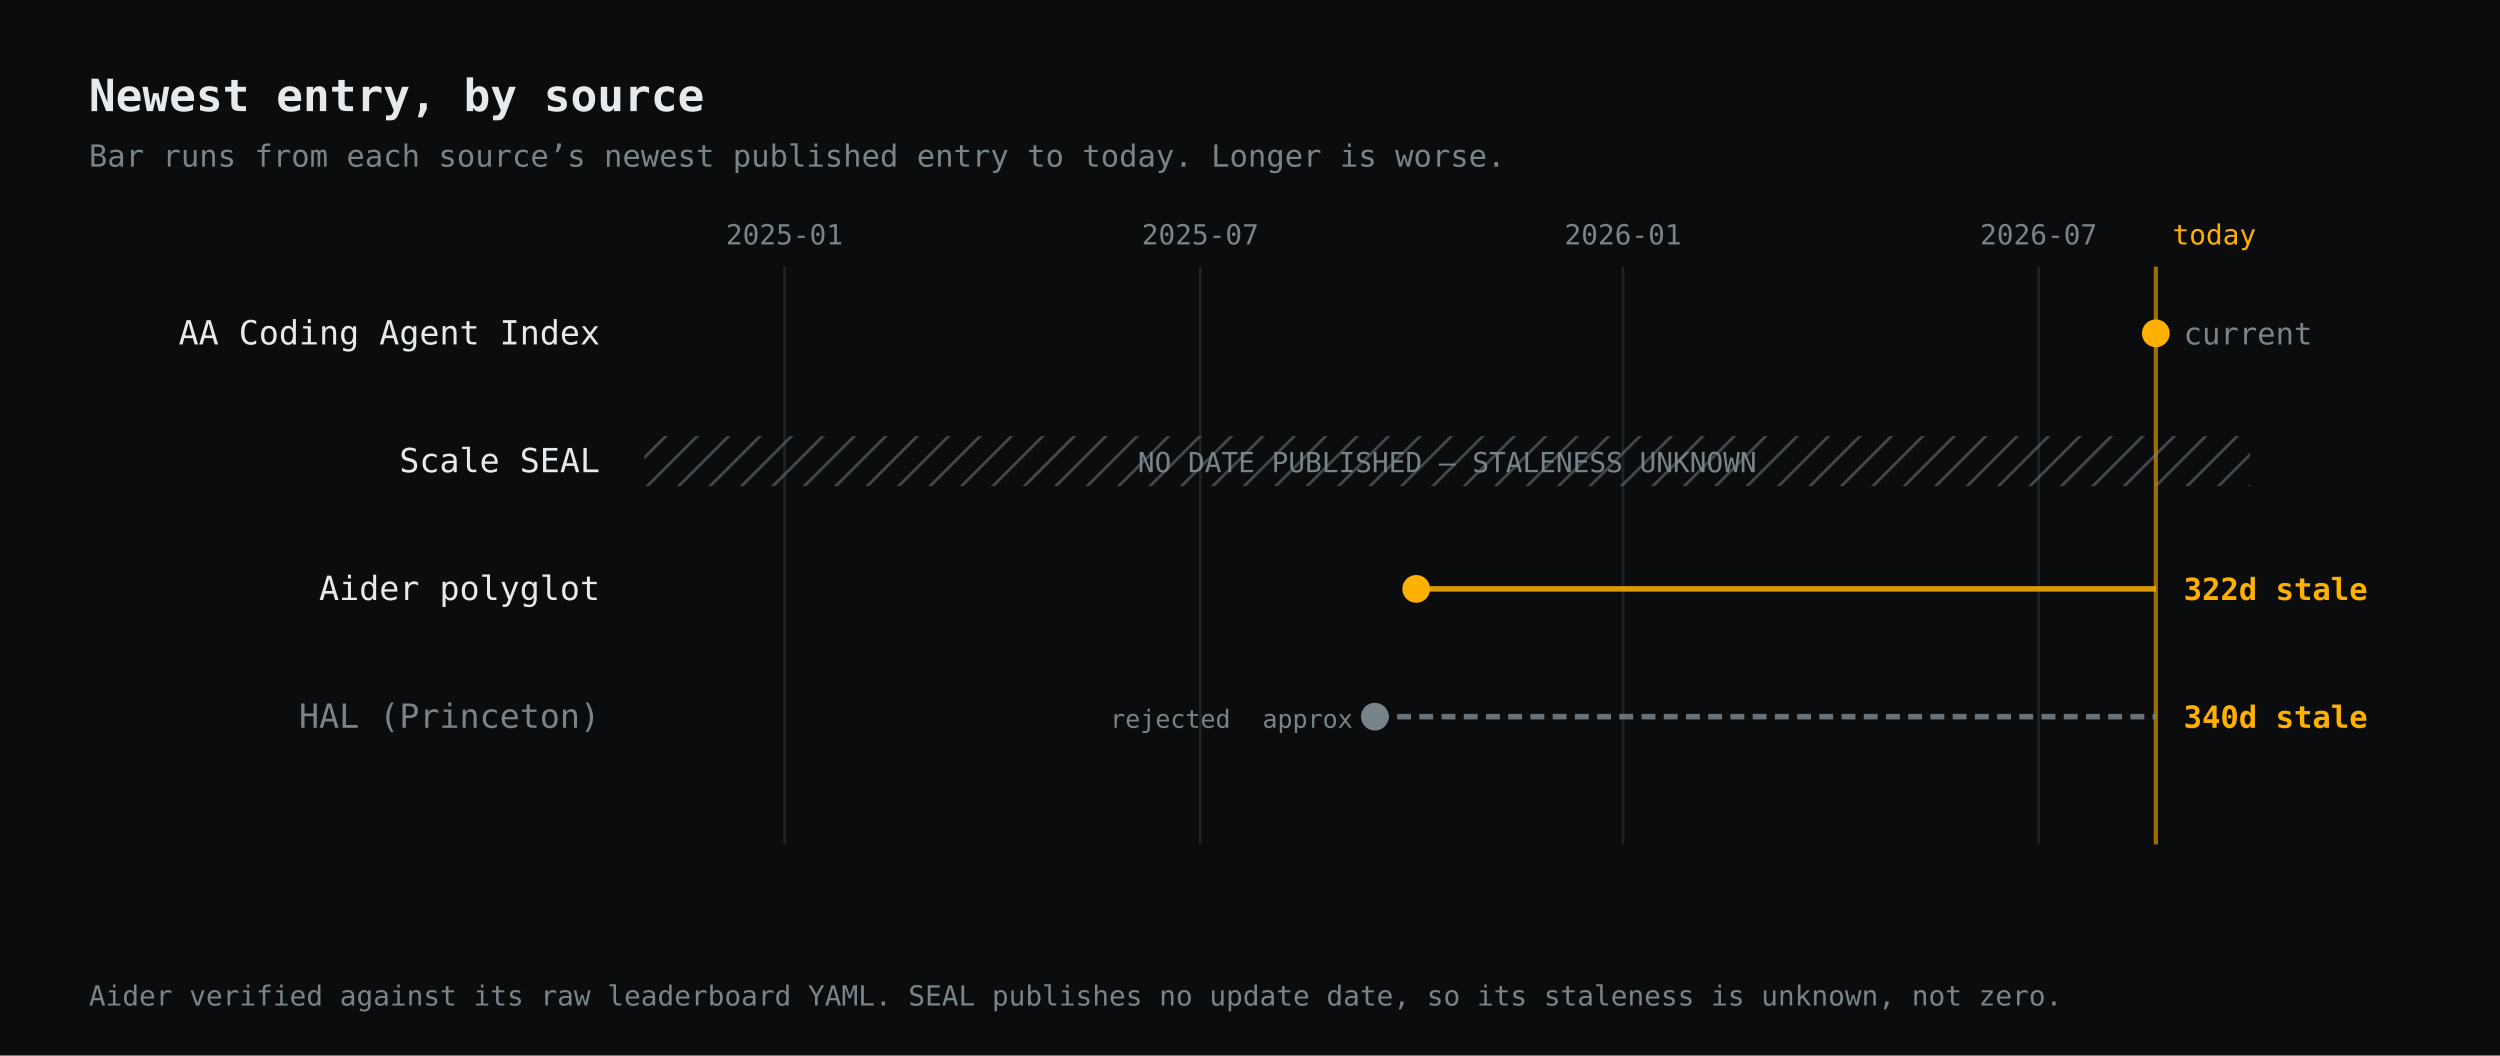
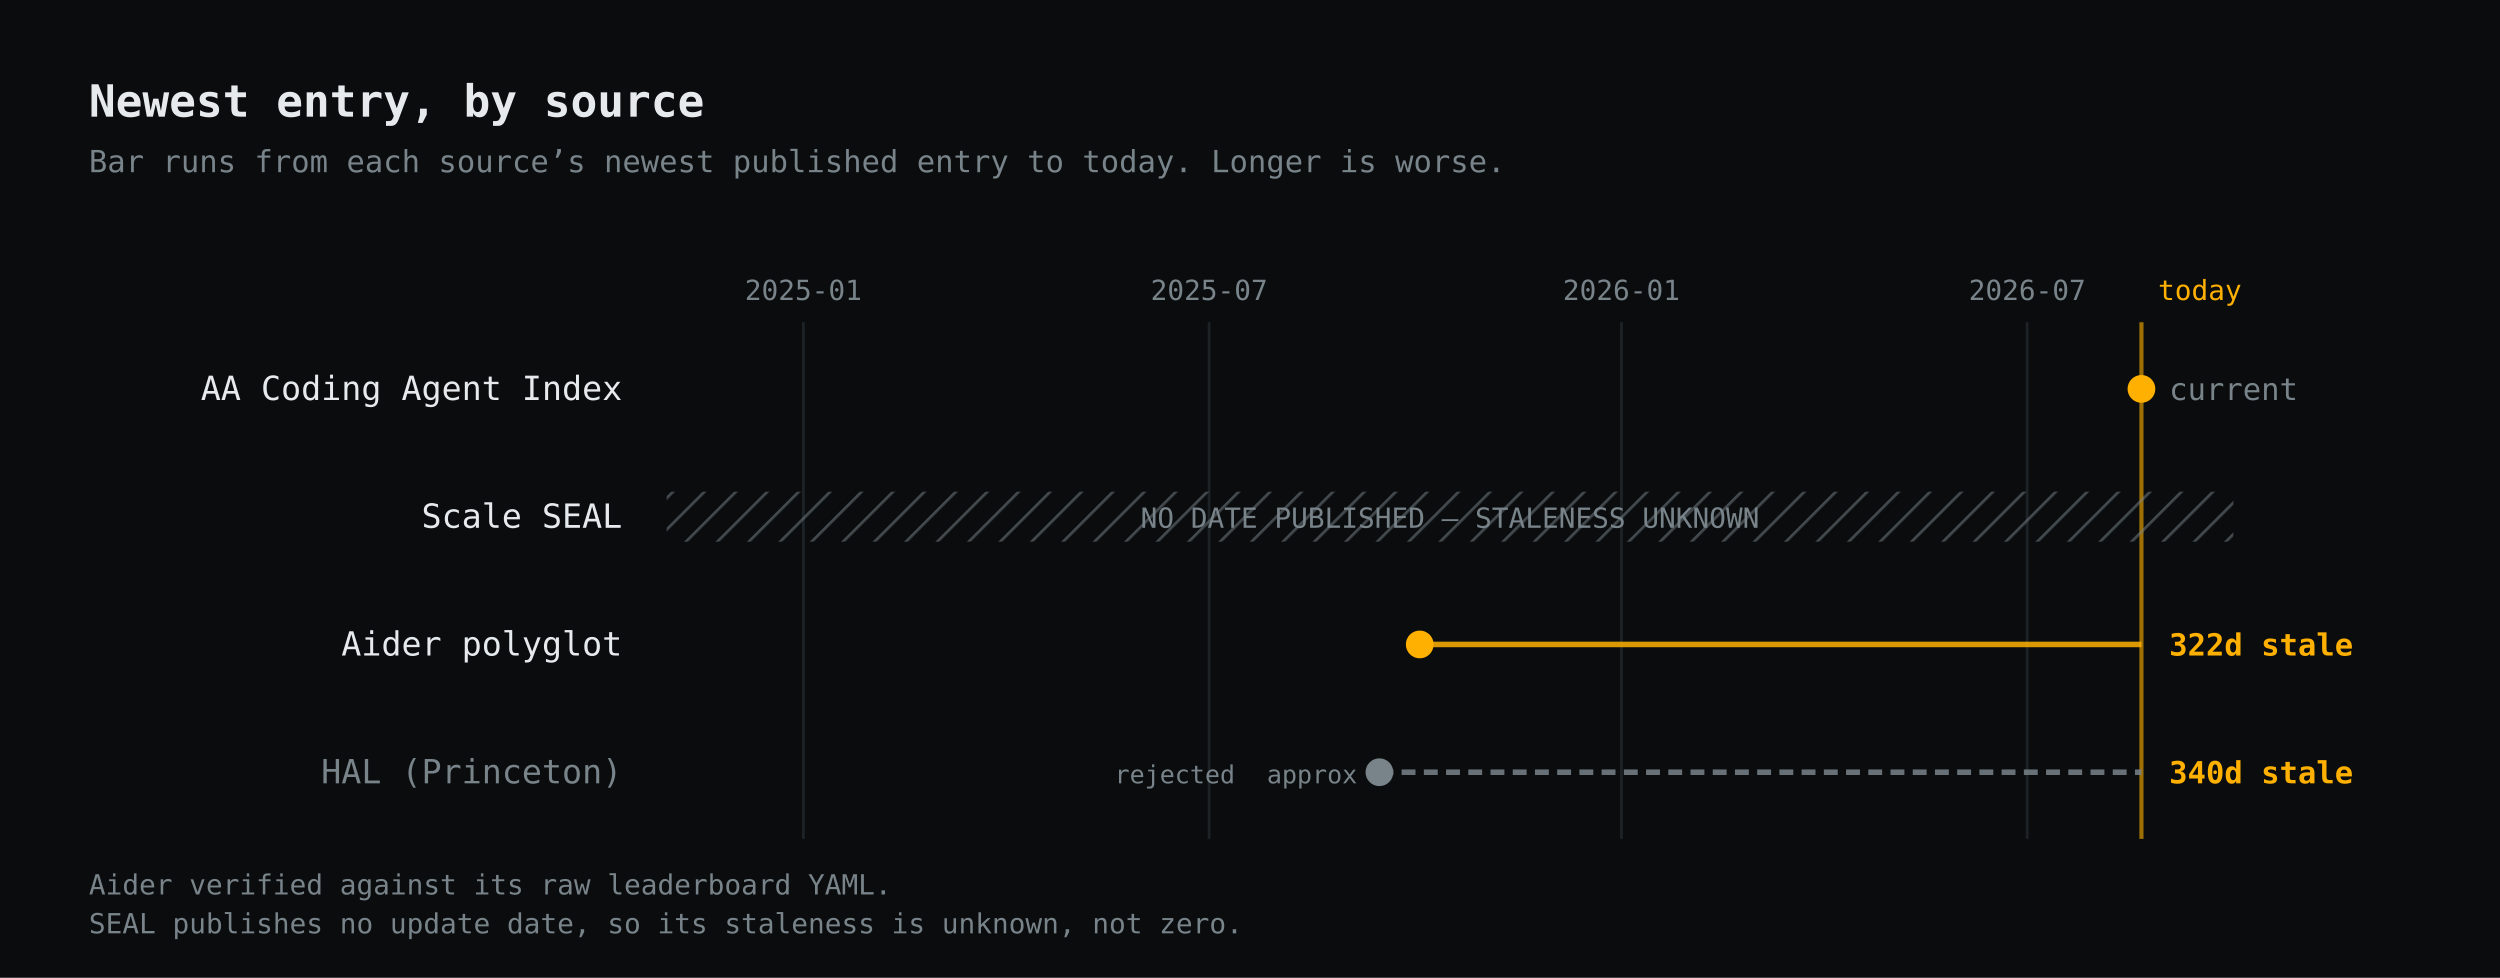
- <svg xmlns="http://www.w3.org/2000/svg" width="900" height="380" viewBox="0 0 900 380" role="img" aria-label="Newest entry, by source">
-   <rect width="900" height="380" fill="#0A0C0D" />
-   <text x="32.0" y="40.0" fill="#E6EAED" font-family="JetBrains Mono, SFMono-Regular, Menlo, Consolas, monospace" font-size="16" font-weight="700" text-anchor="start">Newest entry, by source</text>
-   <text x="32.0" y="60.0" fill="#78838A" font-family="JetBrains Mono, SFMono-Regular, Menlo, Consolas, monospace" font-size="11" font-weight="400" text-anchor="start">Bar runs from each source’s newest published entry to today. Longer is worse.</text>
-   <defs>
-     <pattern id="hatch" width="8" height="8" patternTransform="rotate(45)" patternUnits="userSpaceOnUse">
-       <line x1="0" y1="0" x2="0" y2="8" stroke="#78838A" stroke-width="2" />
-     </pattern>
-   </defs>
-   <line x1="282.441" y1="96" x2="282.441" y2="304" stroke="#1C2226" />
-   <text x="282.4" y="88.0" fill="#78838A" font-family="JetBrains Mono, SFMono-Regular, Menlo, Consolas, monospace" font-size="10" font-weight="400" text-anchor="middle">2025-01</text>
-   <line x1="432.109" y1="96" x2="432.109" y2="304" stroke="#1C2226" />
-   <text x="432.1" y="88.0" fill="#78838A" font-family="JetBrains Mono, SFMono-Regular, Menlo, Consolas, monospace" font-size="10" font-weight="400" text-anchor="middle">2025-07</text>
-   <line x1="584.258" y1="96" x2="584.258" y2="304" stroke="#1C2226" />
-   <text x="584.3" y="88.0" fill="#78838A" font-family="JetBrains Mono, SFMono-Regular, Menlo, Consolas, monospace" font-size="10" font-weight="400" text-anchor="middle">2026-01</text>
-   <line x1="733.926" y1="96" x2="733.926" y2="304" stroke="#1C2226" />
-   <text x="733.9" y="88.0" fill="#78838A" font-family="JetBrains Mono, SFMono-Regular, Menlo, Consolas, monospace" font-size="10" font-weight="400" text-anchor="middle">2026-07</text>
-   <line x1="776.097" y1="96" x2="776.097" y2="304" stroke="#FFB000" stroke-width="1.5" opacity="0.6" />
-   <text x="782.1" y="88.0" fill="#FFB000" font-family="JetBrains Mono, SFMono-Regular, Menlo, Consolas, monospace" font-size="10" font-weight="400" text-anchor="start">today</text>
-   <text x="216.0" y="124.0" fill="#E6EAED" font-family="JetBrains Mono, SFMono-Regular, Menlo, Consolas, monospace" font-size="12" font-weight="400" text-anchor="end">AA Coding Agent Index</text>
-   <line x1="776.097" y1="120" x2="776.097" y2="120" stroke="#FFB000" stroke-width="3" opacity="1" stroke-dasharray="" />
-   <circle cx="776.097" cy="120" r="5" fill="#FFB000" />
-   <text x="786.1" y="124.0" fill="#78838A" font-family="JetBrains Mono, SFMono-Regular, Menlo, Consolas, monospace" font-size="11" font-weight="400" text-anchor="start">current</text>
-   <text x="216.0" y="170.0" fill="#E6EAED" font-family="JetBrains Mono, SFMono-Regular, Menlo, Consolas, monospace" font-size="12" font-weight="400" text-anchor="end">Scale SEAL</text>
-   <rect x="232" y="157" width="578" height="18" fill="url(#hatch)" opacity="0.5" />
-   <text x="521.0" y="170.0" fill="#78838A" font-family="JetBrains Mono, SFMono-Regular, Menlo, Consolas, monospace" font-size="10" font-weight="400" text-anchor="middle">NO DATE PUBLISHED — STALENESS UNKNOWN</text>
-   <text x="216.0" y="216.0" fill="#E6EAED" font-family="JetBrains Mono, SFMono-Regular, Menlo, Consolas, monospace" font-size="12" font-weight="400" text-anchor="end">Aider polyglot</text>
-   <line x1="509.837" y1="212" x2="776.097" y2="212" stroke="#FFB000" stroke-width="2" opacity="0.85" stroke-dasharray="" />
-   <circle cx="509.837" cy="212" r="5" fill="#FFB000" />
-   <text x="786.1" y="216.0" fill="#FFB000" font-family="JetBrains Mono, SFMono-Regular, Menlo, Consolas, monospace" font-size="11" font-weight="700" text-anchor="start">322d stale</text>
-   <text x="216.0" y="262.0" fill="#78838A" font-family="JetBrains Mono, SFMono-Regular, Menlo, Consolas, monospace" font-size="12" font-weight="400" text-anchor="end">HAL (Princeton)</text>
-   <line x1="494.953" y1="258" x2="776.097" y2="258" stroke="#78838A" stroke-width="2" opacity="0.85" stroke-dasharray="5 3" />
-   <circle cx="494.953" cy="258" r="5" fill="#78838A" />
-   <text x="786.1" y="262.0" fill="#FFB000" font-family="JetBrains Mono, SFMono-Regular, Menlo, Consolas, monospace" font-size="11" font-weight="700" text-anchor="start">340d stale</text>
-   <text x="487.0" y="262.0" fill="#78838A" font-family="JetBrains Mono, SFMono-Regular, Menlo, Consolas, monospace" font-size="9" font-weight="400" text-anchor="end">approx</text>
-   <text x="443.0" y="262.0" fill="#78838A" font-family="JetBrains Mono, SFMono-Regular, Menlo, Consolas, monospace" font-size="9" font-weight="400" text-anchor="end">rejected</text>
-   <text x="32.0" y="362.0" fill="#78838A" font-family="JetBrains Mono, SFMono-Regular, Menlo, Consolas, monospace" font-size="10" font-weight="400" text-anchor="start">Aider verified against its raw leaderboard YAML. SEAL publishes no update date, so its staleness is unknown, not zero.</text>
+ <svg xmlns="http://www.w3.org/2000/svg" width="900" height="352" viewBox="0 0 900 352" role="img" aria-label="Newest entry, by source">
+   <rect width="900" height="352" fill="#0A0C0D" />
+   <text x="32.0" y="42.0" fill="#E6EAED" font-family="JetBrains Mono, SFMono-Regular, Menlo, Consolas, monospace" font-size="16.0" font-weight="700" text-anchor="start">Newest entry, by source</text>
+   <text x="32.0" y="62.0" fill="#78838A" font-family="JetBrains Mono, SFMono-Regular, Menlo, Consolas, monospace" font-size="11.0" font-weight="400" text-anchor="start">Bar runs from each source’s newest published entry to today. Longer is worse.</text>
+   <g transform="translate(0,0)">
+     <defs>
+       <pattern id="hatch" width="8" height="8" patternTransform="rotate(45)" patternUnits="userSpaceOnUse">
+         <line x1="0" y1="0" x2="0" y2="8" stroke="#78838A" stroke-width="2" />
+       </pattern>
+     </defs>
+     <line x1="289.219" y1="116" x2="289.219" y2="302" stroke="#1C2226" />
+     <text x="289.2" y="108.0" fill="#78838A" font-family="JetBrains Mono, SFMono-Regular, Menlo, Consolas, monospace" font-size="10.0" font-weight="400" text-anchor="middle">2025-01</text>
+     <line x1="435.262" y1="116" x2="435.262" y2="302" stroke="#1C2226" />
+     <text x="435.3" y="108.0" fill="#78838A" font-family="JetBrains Mono, SFMono-Regular, Menlo, Consolas, monospace" font-size="10.0" font-weight="400" text-anchor="middle">2025-07</text>
+     <line x1="583.725" y1="116" x2="583.725" y2="302" stroke="#1C2226" />
+     <text x="583.7" y="108.0" fill="#78838A" font-family="JetBrains Mono, SFMono-Regular, Menlo, Consolas, monospace" font-size="10.0" font-weight="400" text-anchor="middle">2026-01</text>
+     <line x1="729.768" y1="116" x2="729.768" y2="302" stroke="#1C2226" />
+     <text x="729.8" y="108.0" fill="#78838A" font-family="JetBrains Mono, SFMono-Regular, Menlo, Consolas, monospace" font-size="10.0" font-weight="400" text-anchor="middle">2026-07</text>
+     <line x1="770.918" y1="116" x2="770.918" y2="302" stroke="#FFB000" stroke-width="1.5" opacity="0.6" />
+     <text x="776.9" y="108.0" fill="#FFB000" font-family="JetBrains Mono, SFMono-Regular, Menlo, Consolas, monospace" font-size="10.0" font-weight="400" text-anchor="start">today</text>
+     <text x="224.0" y="144.0" fill="#E6EAED" font-family="JetBrains Mono, SFMono-Regular, Menlo, Consolas, monospace" font-size="12.0" font-weight="400" text-anchor="end">AA Coding Agent Index</text>
+     <line x1="770.918" y1="140" x2="770.918" y2="140" stroke="#FFB000" stroke-width="3" opacity="1" stroke-dasharray="" />
+     <circle cx="770.918" cy="140" r="5" fill="#FFB000" />
+     <text x="780.9" y="144.0" fill="#78838A" font-family="JetBrains Mono, SFMono-Regular, Menlo, Consolas, monospace" font-size="11.0" font-weight="400" text-anchor="start">current</text>
+     <text x="224.0" y="190.0" fill="#E6EAED" font-family="JetBrains Mono, SFMono-Regular, Menlo, Consolas, monospace" font-size="12.0" font-weight="400" text-anchor="end">Scale SEAL</text>
+     <rect x="240" y="177" width="564" height="18" fill="url(#hatch)" opacity="0.5" />
+     <text x="522.0" y="190.0" fill="#78838A" font-family="JetBrains Mono, SFMono-Regular, Menlo, Consolas, monospace" font-size="10.0" font-weight="400" text-anchor="middle">NO DATE PUBLISHED — STALENESS UNKNOWN</text>
+     <text x="224.0" y="236.0" fill="#E6EAED" font-family="JetBrains Mono, SFMono-Regular, Menlo, Consolas, monospace" font-size="12.0" font-weight="400" text-anchor="end">Aider polyglot</text>
+     <line x1="511.107" y1="232" x2="770.918" y2="232" stroke="#FFB000" stroke-width="2" opacity="0.85" stroke-dasharray="" />
+     <circle cx="511.107" cy="232" r="5" fill="#FFB000" />
+     <text x="780.9" y="236.0" fill="#FFB000" font-family="JetBrains Mono, SFMono-Regular, Menlo, Consolas, monospace" font-size="11.0" font-weight="700" text-anchor="start">322d stale</text>
+     <text x="224.0" y="282.0" fill="#78838A" font-family="JetBrains Mono, SFMono-Regular, Menlo, Consolas, monospace" font-size="12.0" font-weight="400" text-anchor="end">HAL (Princeton)</text>
+     <line x1="496.584" y1="278" x2="770.918" y2="278" stroke="#78838A" stroke-width="2" opacity="0.85" stroke-dasharray="5 3" />
+     <circle cx="496.584" cy="278" r="5" fill="#78838A" />
+     <text x="780.9" y="282.0" fill="#FFB000" font-family="JetBrains Mono, SFMono-Regular, Menlo, Consolas, monospace" font-size="11.0" font-weight="700" text-anchor="start">340d stale</text>
+     <text x="488.6" y="282.0" fill="#78838A" font-family="JetBrains Mono, SFMono-Regular, Menlo, Consolas, monospace" font-size="9.0" font-weight="400" text-anchor="end">approx</text>
+     <text x="444.6" y="282.0" fill="#78838A" font-family="JetBrains Mono, SFMono-Regular, Menlo, Consolas, monospace" font-size="9.0" font-weight="400" text-anchor="end">rejected</text>
+   </g>
+   <text x="32.0" y="322.0" fill="#78838A" font-family="JetBrains Mono, SFMono-Regular, Menlo, Consolas, monospace" font-size="10.0" font-weight="400" text-anchor="start">Aider verified against its raw leaderboard YAML.</text>
+   <text x="32.0" y="336.0" fill="#78838A" font-family="JetBrains Mono, SFMono-Regular, Menlo, Consolas, monospace" font-size="10.0" font-weight="400" text-anchor="start">SEAL publishes no update date, so its staleness is unknown, not zero.</text>
</svg>
